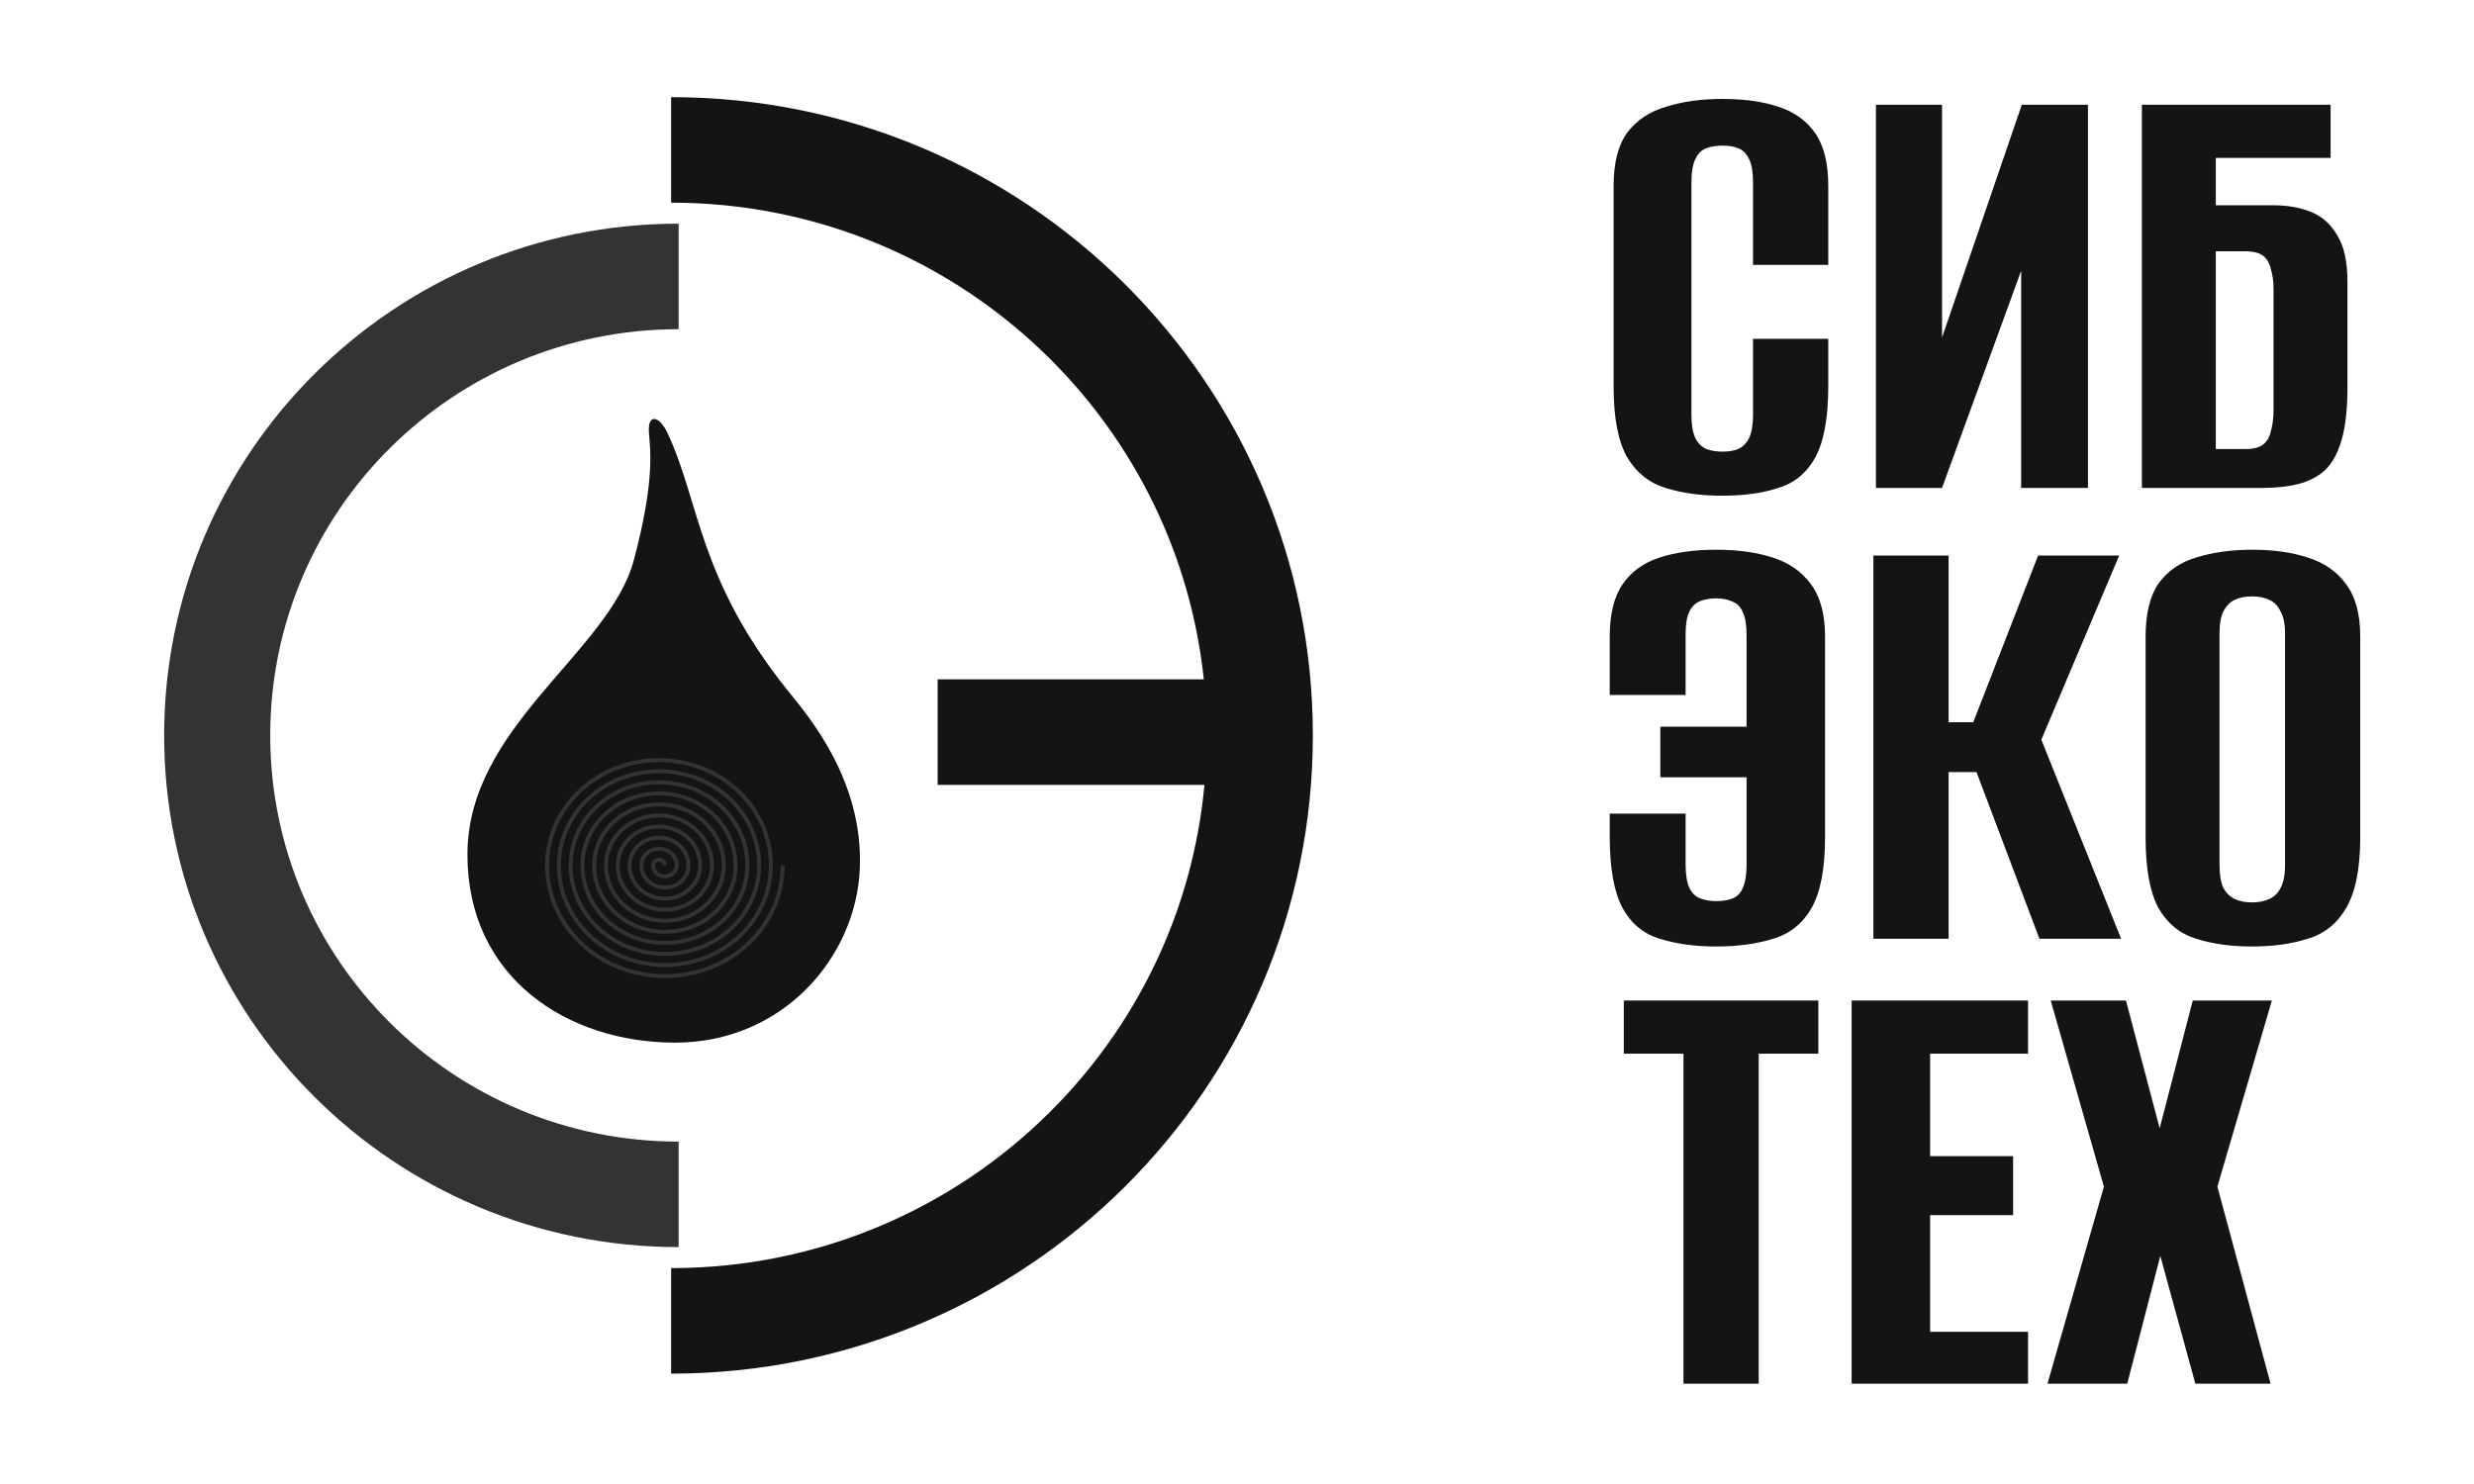
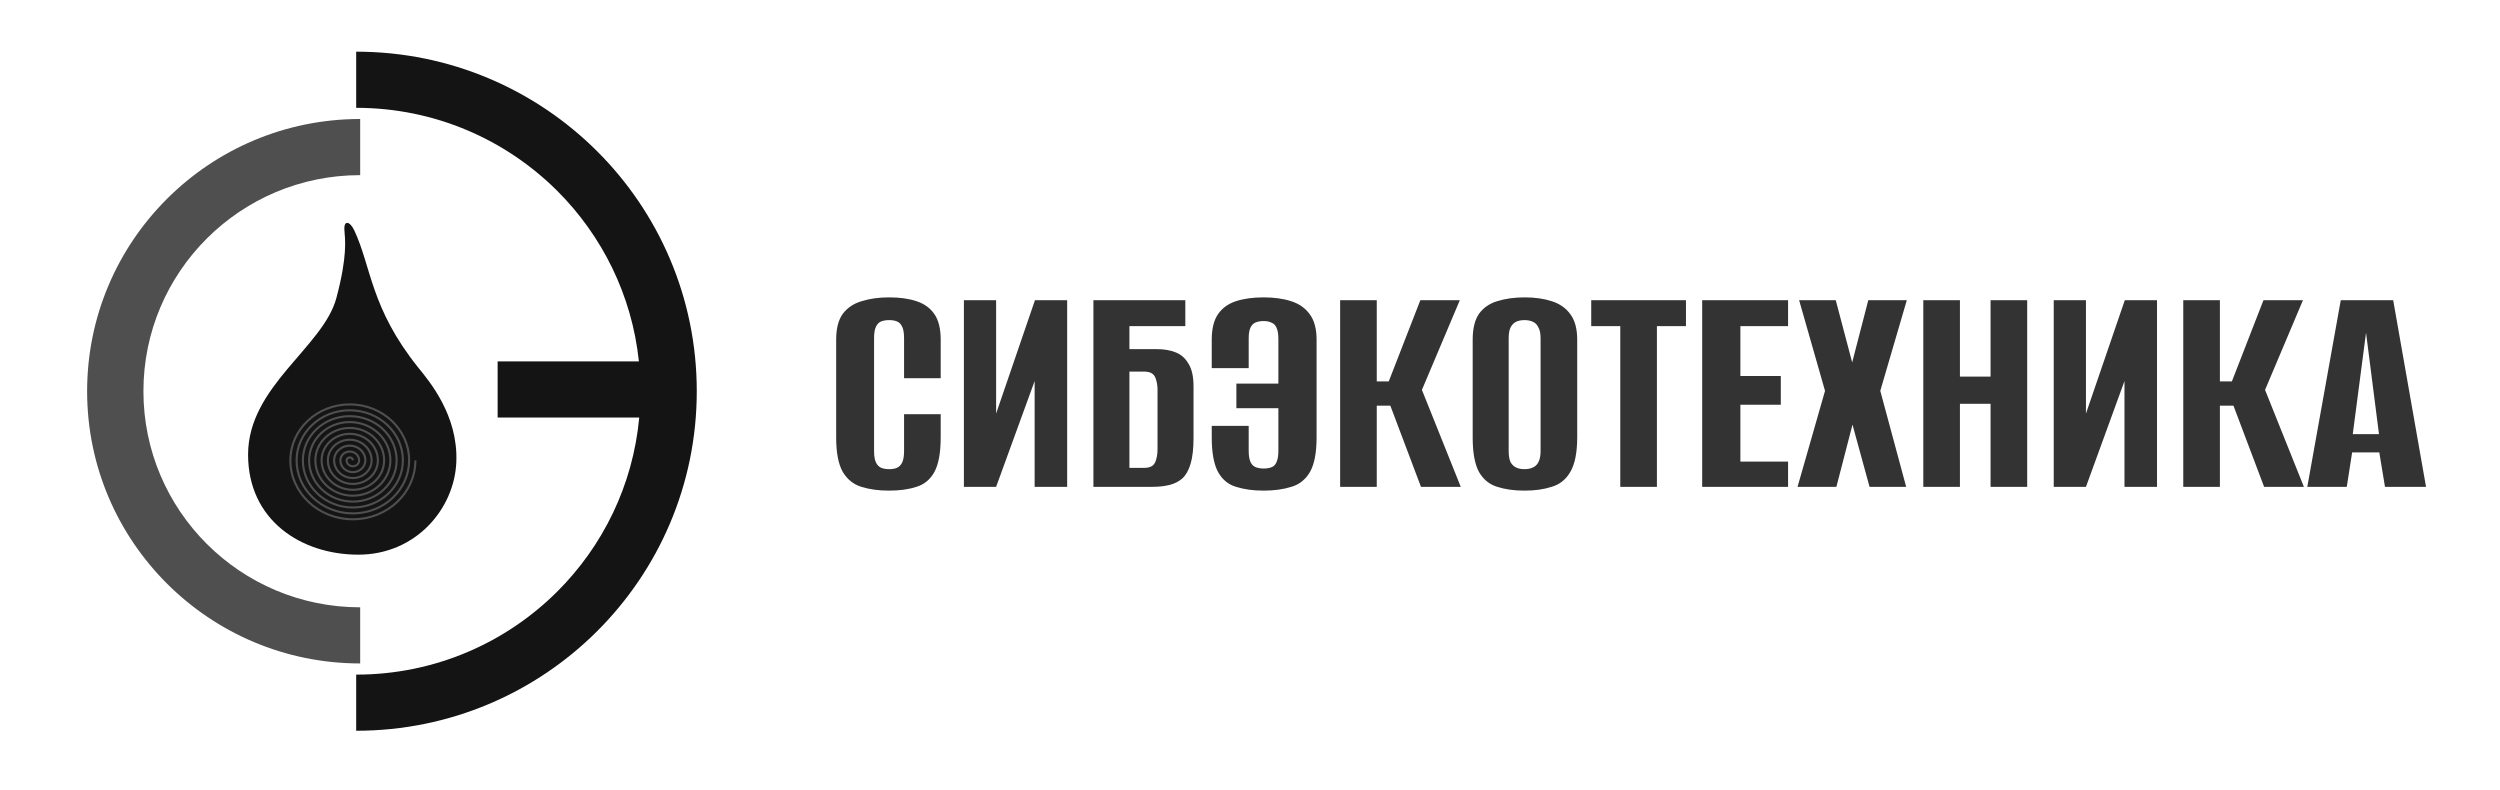
- <svg xmlns="http://www.w3.org/2000/svg" width="100" height="60" viewBox="0 0 100 60" fill="none">
-   <path d="M27.431 50.422C21.689 50.422 16.489 48.106 12.726 44.362C8.962 40.618 6.635 35.446 6.635 29.733C6.635 24.02 8.963 18.847 12.726 15.103C16.49 11.359 21.689 9.043 27.431 9.043V13.31C22.873 13.31 18.746 15.148 15.758 18.12C12.771 21.092 10.923 25.198 10.923 29.733C10.923 34.268 12.771 38.374 15.758 41.346C18.746 44.318 22.873 46.156 27.431 46.156V50.423V50.422Z" fill="#333333" />
-   <path d="M27.127 51.271C33.105 51.271 38.518 48.861 42.436 44.963C45.909 41.508 48.208 36.883 48.684 31.733H37.9V27.467H48.658C48.128 22.424 45.849 17.899 42.436 14.503C38.519 10.605 33.106 8.194 27.127 8.194V3.928C34.289 3.928 40.774 6.816 45.468 11.486C50.163 16.156 53.066 22.607 53.066 29.733C53.066 36.858 50.163 43.31 45.468 47.98C40.774 52.649 34.289 55.538 27.127 55.538V51.271L27.127 51.271Z" fill="#141414" />
-   <path fill-rule="evenodd" clip-rule="evenodd" d="M26.984 17.515C28.291 20.299 28.221 23.406 31.836 27.913C32.692 28.97 34.895 31.546 34.755 35.105C34.613 38.69 31.653 42.155 27.291 42.155C22.928 42.155 18.894 39.529 18.894 34.553C18.894 29.351 24.62 26.389 25.621 22.64C26.477 19.433 26.283 18.192 26.23 17.485C26.173 16.709 26.648 16.797 26.984 17.515Z" fill="#141414" />
-   <path d="M26.794 34.988C26.794 34.949 26.777 34.914 26.75 34.888C26.721 34.861 26.681 34.844 26.636 34.844C26.592 34.844 26.552 34.861 26.523 34.888C26.495 34.914 26.479 34.949 26.479 34.988C26.479 35.089 26.522 35.181 26.593 35.247C26.664 35.314 26.764 35.356 26.874 35.356C26.985 35.356 27.084 35.314 27.156 35.247C27.226 35.181 27.27 35.089 27.27 34.988C27.27 34.826 27.2 34.678 27.086 34.571C26.971 34.463 26.812 34.397 26.636 34.397C26.46 34.397 26.301 34.463 26.187 34.571C26.073 34.678 26.003 34.825 26.003 34.988C26.003 35.213 26.1 35.416 26.256 35.563C26.414 35.712 26.633 35.804 26.875 35.804C27.117 35.804 27.335 35.712 27.493 35.563C27.649 35.416 27.746 35.213 27.746 34.988C27.746 34.702 27.622 34.442 27.423 34.255C27.222 34.066 26.944 33.949 26.636 33.949C26.329 33.949 26.05 34.066 25.849 34.255C25.65 34.442 25.526 34.702 25.526 34.988C25.526 35.336 25.677 35.652 25.919 35.88C26.163 36.109 26.501 36.251 26.874 36.251C27.247 36.251 27.585 36.109 27.829 35.88C28.072 35.651 28.222 35.336 28.222 34.988C28.222 34.578 28.045 34.207 27.759 33.938C27.472 33.668 27.075 33.501 26.636 33.501C26.197 33.501 25.8 33.668 25.513 33.938C25.227 34.207 25.05 34.578 25.05 34.988C25.05 35.46 25.254 35.887 25.583 36.197C25.913 36.507 26.369 36.699 26.874 36.699C27.379 36.699 27.835 36.507 28.166 36.197C28.494 35.887 28.698 35.46 28.698 34.988C28.698 34.454 28.468 33.971 28.096 33.621C27.723 33.27 27.206 33.053 26.636 33.053C26.066 33.053 25.549 33.27 25.176 33.621C24.805 33.971 24.574 34.455 24.574 34.988C24.574 35.583 24.831 36.123 25.246 36.513C25.663 36.904 26.238 37.147 26.874 37.147C27.51 37.147 28.086 36.905 28.502 36.513C28.918 36.123 29.174 35.583 29.174 34.988C29.174 34.331 28.891 33.736 28.432 33.305C27.973 32.873 27.338 32.605 26.636 32.605C25.934 32.605 25.299 32.873 24.84 33.305C24.382 33.736 24.098 34.331 24.098 34.988C24.098 35.707 24.408 36.358 24.91 36.83C25.412 37.302 26.107 37.594 26.874 37.594C27.642 37.594 28.337 37.302 28.839 36.83C29.34 36.358 29.651 35.707 29.651 34.988C29.651 34.207 29.314 33.5 28.77 32.988C28.224 32.475 27.47 32.158 26.636 32.158C25.803 32.158 25.049 32.475 24.503 32.988C23.959 33.5 23.622 34.207 23.622 34.988C23.622 35.831 23.986 36.594 24.573 37.146C25.161 37.7 25.975 38.042 26.874 38.042C27.773 38.042 28.587 37.7 29.176 37.146C29.763 36.594 30.127 35.831 30.127 34.988C30.127 34.083 29.736 33.264 29.106 32.672C28.474 32.078 27.601 31.71 26.636 31.71C25.671 31.71 24.798 32.078 24.167 32.671C23.536 33.264 23.146 34.083 23.146 34.988C23.146 35.954 23.563 36.829 24.236 37.463C24.911 38.097 25.844 38.49 26.874 38.49C27.905 38.49 28.837 38.097 29.512 37.463C30.186 36.83 30.602 35.954 30.602 34.988C30.602 33.96 30.159 33.029 29.443 32.355C28.725 31.68 27.733 31.262 26.636 31.262C25.54 31.262 24.548 31.68 23.83 32.355C23.113 33.029 22.67 33.96 22.67 34.988C22.67 36.078 23.14 37.065 23.9 37.779C24.661 38.495 25.713 38.938 26.875 38.938C28.037 38.938 29.089 38.495 29.85 37.779C30.609 37.065 31.079 36.078 31.079 34.988C31.079 33.836 30.582 32.793 29.78 32.038C28.976 31.282 27.865 30.814 26.637 30.814C25.409 30.814 24.298 31.282 23.494 32.038C22.691 32.793 22.195 33.836 22.195 34.988C22.195 36.202 22.718 37.301 23.564 38.096C24.411 38.892 25.582 39.385 26.875 39.385C28.169 39.385 29.34 38.892 30.186 38.096C31.032 37.301 31.555 36.201 31.555 34.988H31.716C31.716 36.247 31.174 37.387 30.296 38.212C29.421 39.036 28.211 39.545 26.875 39.545C25.539 39.545 24.329 39.036 23.453 38.212C22.576 37.387 22.033 36.247 22.033 34.988C22.033 33.791 22.55 32.706 23.384 31.922C24.216 31.139 25.367 30.654 26.637 30.654C27.907 30.654 29.057 31.139 29.89 31.922C30.724 32.706 31.24 33.791 31.24 34.988C31.24 36.123 30.751 37.152 29.959 37.895C29.17 38.638 28.079 39.098 26.875 39.098C25.671 39.098 24.58 38.638 23.79 37.895C22.999 37.151 22.509 36.123 22.509 34.988C22.509 33.914 22.972 32.942 23.72 32.239C24.467 31.537 25.498 31.102 26.637 31.102C27.775 31.102 28.806 31.536 29.553 32.239C30.301 32.942 30.764 33.914 30.764 34.988C30.764 36 30.328 36.916 29.623 37.579C28.919 38.241 27.948 38.65 26.875 38.65C25.802 38.65 24.83 38.241 24.127 37.579C23.422 36.916 22.986 36 22.986 34.988C22.986 34.038 23.395 33.178 24.057 32.555C24.718 31.934 25.63 31.549 26.637 31.549C27.644 31.549 28.556 31.934 29.217 32.555C29.879 33.177 30.288 34.037 30.288 34.987C30.288 35.876 29.905 36.68 29.287 37.262C28.669 37.843 27.817 38.202 26.875 38.202C25.934 38.202 25.081 37.843 24.464 37.262C23.845 36.68 23.462 35.876 23.462 34.987C23.462 34.161 23.819 33.413 24.394 32.871C24.968 32.331 25.762 31.997 26.637 31.997C27.513 31.997 28.306 32.331 28.88 32.871C29.456 33.413 29.812 34.161 29.812 34.987C29.812 35.752 29.482 36.444 28.95 36.945C28.418 37.445 27.685 37.754 26.875 37.754C26.065 37.754 25.331 37.445 24.8 36.945C24.267 36.444 23.938 35.752 23.938 34.987C23.938 34.284 24.241 33.648 24.73 33.188C25.218 32.729 25.893 32.445 26.637 32.445C27.381 32.445 28.055 32.729 28.543 33.188C29.033 33.648 29.336 34.284 29.336 34.987C29.336 35.628 29.059 36.209 28.613 36.629C28.168 37.047 27.553 37.306 26.875 37.306C26.196 37.306 25.582 37.047 25.137 36.629C24.69 36.209 24.414 35.628 24.414 34.987C24.414 34.408 24.663 33.884 25.067 33.505C25.469 33.126 26.024 32.892 26.637 32.892C27.249 32.892 27.805 33.126 28.207 33.505C28.61 33.884 28.86 34.408 28.86 34.987C28.86 35.505 28.637 35.973 28.277 36.312C27.918 36.65 27.422 36.859 26.875 36.859C26.328 36.859 25.832 36.65 25.473 36.312C25.113 35.973 24.89 35.505 24.89 34.987C24.89 34.532 25.086 34.119 25.403 33.821C25.719 33.524 26.155 33.34 26.637 33.34C27.118 33.34 27.554 33.524 27.87 33.821C28.187 34.12 28.383 34.532 28.383 34.987C28.383 35.381 28.214 35.737 27.94 35.995C27.667 36.252 27.29 36.41 26.875 36.41C26.459 36.41 26.083 36.252 25.81 35.995C25.536 35.737 25.366 35.381 25.366 34.987C25.366 34.656 25.509 34.355 25.74 34.138C25.97 33.922 26.287 33.788 26.637 33.788C26.987 33.788 27.304 33.922 27.534 34.138C27.765 34.355 27.907 34.656 27.907 34.988C27.907 35.257 27.791 35.502 27.603 35.679C27.417 35.855 27.159 35.963 26.875 35.963C26.591 35.963 26.333 35.855 26.146 35.679C25.958 35.502 25.842 35.258 25.842 34.988C25.842 34.779 25.932 34.591 26.077 34.455C26.221 34.319 26.419 34.236 26.637 34.236C26.855 34.236 27.053 34.319 27.197 34.455C27.341 34.591 27.431 34.779 27.431 34.988C27.431 35.134 27.368 35.267 27.266 35.362C27.166 35.457 27.027 35.516 26.875 35.516C26.722 35.516 26.584 35.457 26.483 35.362C26.381 35.267 26.318 35.134 26.318 34.988C26.318 34.903 26.355 34.827 26.413 34.771C26.471 34.717 26.55 34.684 26.637 34.684C26.723 34.684 26.803 34.717 26.86 34.771C26.919 34.827 26.955 34.903 26.955 34.988H26.794L26.794 34.988Z" fill="#333333" />
-   <path d="M69.6 20.042C68.744 20.042 67.984 19.937 67.32 19.727C66.673 19.535 66.158 19.125 65.773 18.495C65.406 17.849 65.223 16.896 65.223 15.638V7.512C65.223 6.586 65.406 5.87 65.773 5.363C66.158 4.856 66.682 4.507 67.346 4.315C68.01 4.105 68.77 4 69.626 4C70.5 4 71.251 4.105 71.881 4.315C72.527 4.524 73.025 4.882 73.375 5.389C73.724 5.896 73.899 6.604 73.899 7.512V10.71H70.858V7.381C70.858 6.962 70.806 6.647 70.701 6.438C70.596 6.211 70.448 6.062 70.255 5.992C70.081 5.922 69.871 5.887 69.626 5.887C69.382 5.887 69.163 5.922 68.971 5.992C68.779 6.062 68.63 6.211 68.525 6.438C68.421 6.647 68.368 6.962 68.368 7.381V16.765C68.368 17.167 68.421 17.482 68.525 17.709C68.63 17.919 68.779 18.067 68.971 18.155C69.163 18.225 69.382 18.26 69.626 18.26C69.871 18.26 70.081 18.225 70.255 18.155C70.448 18.067 70.596 17.919 70.701 17.709C70.806 17.482 70.858 17.167 70.858 16.765V13.699H73.899V15.612C73.899 16.888 73.724 17.849 73.375 18.495C73.025 19.125 72.527 19.535 71.881 19.727C71.251 19.937 70.491 20.042 69.6 20.042Z" fill="#141414" />
-   <path d="M75.825 19.727V4.236H78.498V13.646L81.722 4.236H84.396V19.727H81.696V10.946L78.498 19.727H75.825Z" fill="#141414" />
-   <path d="M86.576 19.727V4.236H94.204V6.385H89.564V8.299H91.871C92.447 8.299 92.954 8.386 93.391 8.561C93.845 8.736 94.204 9.05 94.466 9.505C94.745 9.941 94.885 10.571 94.885 11.392V15.665C94.885 16.538 94.806 17.246 94.649 17.788C94.492 18.329 94.265 18.74 93.968 19.02C93.671 19.282 93.312 19.465 92.893 19.57C92.474 19.675 91.993 19.727 91.451 19.727H86.576ZM90.77 18.155C91.084 18.155 91.32 18.094 91.478 17.971C91.635 17.849 91.74 17.665 91.792 17.421C91.862 17.176 91.897 16.896 91.897 16.582V11.68C91.897 11.383 91.862 11.121 91.792 10.894C91.74 10.649 91.635 10.466 91.478 10.343C91.32 10.221 91.076 10.16 90.744 10.16H89.564V18.155H90.77Z" fill="#141414" />
-   <path d="M69.365 38.268C68.509 38.268 67.749 38.163 67.085 37.954C66.438 37.761 65.94 37.351 65.591 36.722C65.241 36.075 65.066 35.114 65.066 33.838V32.895H68.133V34.965C68.133 35.367 68.186 35.682 68.29 35.909C68.395 36.119 68.544 36.258 68.736 36.328C68.928 36.398 69.138 36.433 69.365 36.433C69.627 36.433 69.846 36.398 70.021 36.328C70.213 36.258 70.353 36.119 70.44 35.909C70.545 35.682 70.597 35.367 70.597 34.965V31.427H67.111V29.382H70.597V25.686C70.597 25.267 70.545 24.952 70.44 24.742C70.353 24.533 70.213 24.393 70.021 24.323C69.846 24.236 69.627 24.192 69.365 24.192C69.138 24.192 68.928 24.227 68.736 24.297C68.544 24.367 68.395 24.507 68.29 24.716C68.186 24.926 68.133 25.232 68.133 25.634V28.098H65.066V25.738C65.066 24.83 65.241 24.122 65.591 23.615C65.94 23.109 66.438 22.75 67.085 22.541C67.731 22.331 68.492 22.226 69.365 22.226C70.239 22.226 70.999 22.331 71.646 22.541C72.31 22.75 72.825 23.109 73.192 23.615C73.577 24.122 73.769 24.83 73.769 25.738V33.864C73.769 35.123 73.585 36.075 73.219 36.722C72.852 37.351 72.336 37.761 71.672 37.954C71.008 38.163 70.239 38.268 69.365 38.268Z" fill="#141414" />
-   <path d="M75.723 37.954V22.462H78.764V29.199H79.76L82.381 22.462H85.658L82.512 29.906L85.736 37.954H82.434L79.891 31.217H78.764V37.954H75.723Z" fill="#141414" />
-   <path d="M91.025 38.268C90.169 38.268 89.417 38.163 88.771 37.954C88.124 37.761 87.617 37.351 87.25 36.722C86.901 36.075 86.726 35.123 86.726 33.864V25.738C86.726 24.812 86.901 24.096 87.25 23.589C87.617 23.082 88.124 22.733 88.771 22.541C89.435 22.331 90.195 22.226 91.051 22.226C91.89 22.226 92.633 22.331 93.279 22.541C93.943 22.75 94.459 23.109 94.826 23.615C95.21 24.122 95.402 24.83 95.402 25.738V33.838C95.402 35.114 95.21 36.075 94.826 36.722C94.459 37.351 93.943 37.761 93.279 37.954C92.633 38.163 91.881 38.268 91.025 38.268ZM91.025 36.486C91.287 36.486 91.514 36.442 91.707 36.355C91.916 36.267 92.073 36.119 92.178 35.909C92.301 35.682 92.362 35.376 92.362 34.992V25.608C92.362 25.223 92.301 24.926 92.178 24.716C92.073 24.489 91.916 24.332 91.707 24.244C91.514 24.157 91.287 24.113 91.025 24.113C90.763 24.113 90.536 24.157 90.343 24.244C90.151 24.332 89.994 24.489 89.872 24.716C89.767 24.926 89.714 25.223 89.714 25.608V34.992C89.714 35.376 89.767 35.682 89.872 35.909C89.994 36.119 90.151 36.267 90.343 36.355C90.536 36.442 90.763 36.486 91.025 36.486Z" fill="#141414" />
-   <path d="M68.046 55.944V42.602H65.635V40.453H73.498V42.602H71.087V55.944H68.046Z" fill="#141414" />
-   <path d="M74.844 55.944V40.453H81.974V42.602H78.016V46.744H81.371V49.129H78.016V53.847H81.974V55.944H74.844Z" fill="#141414" />
-   <path d="M82.76 55.944L85.041 47.976L82.891 40.453H85.932L87.295 45.617L88.632 40.453H91.83L89.628 47.976L91.777 55.944H88.737L87.321 50.78L85.984 55.944H82.76Z" fill="#141414" />
+ <svg xmlns="http://www.w3.org/2000/svg" width="380" height="120" viewBox="0 0 380 120" fill="none">
+   <path d="M54.748 100.845C43.286 100.845 32.91 96.213 25.399 88.725C17.887 81.236 13.242 70.892 13.242 59.466C13.242 48.04 17.888 37.695 25.399 30.207C32.91 22.719 43.286 18.087 54.748 18.087V26.621C45.649 26.621 37.412 30.297 31.45 36.241C25.488 42.185 21.801 50.396 21.801 59.467C21.801 68.537 25.489 76.749 31.45 82.693C37.412 88.636 45.649 92.312 54.748 92.312V100.846V100.845Z" fill="#4F4F4F" />
+   <path d="M54.14 102.542C66.072 102.542 76.875 97.721 84.693 89.926C91.626 83.015 96.213 73.766 97.164 63.467H75.641V54.933H97.112C96.054 44.847 91.506 35.797 84.694 29.005C76.875 21.21 66.073 16.389 54.14 16.389V7.855C68.435 7.855 81.377 13.632 90.746 22.972C100.114 32.311 105.909 45.214 105.909 59.465C105.909 73.716 100.114 86.62 90.746 95.959C81.377 105.298 68.435 111.075 54.14 111.075V102.542L54.14 102.542Z" fill="#141414" />
+   <path fill-rule="evenodd" clip-rule="evenodd" d="M53.855 35.029C56.462 40.599 56.324 46.812 63.538 55.827C65.247 57.94 69.644 63.093 69.363 70.211C69.081 77.379 63.173 84.309 54.466 84.309C45.76 84.309 37.708 79.059 37.708 69.107C37.708 58.703 49.137 52.779 51.134 45.281C52.842 38.865 52.455 36.385 52.35 34.971C52.235 33.418 53.183 33.594 53.855 35.029Z" fill="#141414" />
+   <path d="M53.475 69.977C53.475 69.898 53.441 69.828 53.387 69.776C53.33 69.722 53.249 69.689 53.16 69.689C53.071 69.689 52.991 69.722 52.934 69.776C52.879 69.828 52.845 69.898 52.845 69.977C52.845 70.178 52.932 70.361 53.073 70.494C53.216 70.629 53.415 70.712 53.636 70.712C53.856 70.712 54.055 70.629 54.197 70.494C54.338 70.362 54.425 70.178 54.425 69.977C54.425 69.651 54.285 69.356 54.058 69.143C53.829 68.927 53.512 68.793 53.161 68.793C52.809 68.793 52.491 68.927 52.263 69.142C52.036 69.356 51.896 69.651 51.896 69.977C51.896 70.426 52.089 70.833 52.402 71.127C52.717 71.424 53.153 71.608 53.636 71.608C54.119 71.608 54.555 71.424 54.87 71.127C55.182 70.833 55.375 70.426 55.375 69.977C55.375 69.404 55.128 68.885 54.73 68.51C54.329 68.132 53.774 67.898 53.16 67.898C52.547 67.898 51.991 68.132 51.59 68.51C51.192 68.885 50.945 69.404 50.945 69.976C50.945 70.672 51.245 71.303 51.729 71.759C52.216 72.218 52.89 72.502 53.635 72.502C54.38 72.502 55.054 72.218 55.541 71.759C56.025 71.302 56.325 70.672 56.325 69.976C56.325 69.156 55.972 68.414 55.402 67.876C54.828 67.336 54.036 67.002 53.16 67.002C52.284 67.002 51.491 67.336 50.918 67.876C50.348 68.414 49.995 69.156 49.995 69.976C49.995 70.919 50.401 71.774 51.057 72.393C51.716 73.014 52.628 73.398 53.635 73.398C54.642 73.398 55.553 73.014 56.212 72.393C56.868 71.774 57.275 70.92 57.275 69.976C57.275 68.909 56.816 67.942 56.073 67.243C55.329 66.54 54.298 66.106 53.16 66.106C52.022 66.106 50.991 66.54 50.247 67.243C49.505 67.942 49.045 68.909 49.045 69.976C49.045 71.167 49.558 72.245 50.386 73.026C51.217 73.809 52.366 74.294 53.636 74.294C54.905 74.294 56.054 73.809 56.885 73.026C57.713 72.245 58.225 71.166 58.225 69.976C58.225 68.662 57.66 67.471 56.745 66.609C55.828 65.746 54.561 65.211 53.16 65.211C51.76 65.211 50.491 65.746 49.575 66.609C48.661 67.471 48.095 68.662 48.095 69.976C48.095 71.414 48.714 72.716 49.714 73.659C50.717 74.604 52.103 75.189 53.636 75.189C55.167 75.189 56.554 74.604 57.557 73.659C58.557 72.716 59.176 71.414 59.176 69.976C59.176 68.414 58.505 67 57.418 65.976C56.329 64.95 54.824 64.315 53.161 64.315C51.497 64.315 49.992 64.95 48.903 65.976C47.817 67 47.145 68.414 47.145 69.976C47.145 71.662 47.87 73.187 49.042 74.292C50.217 75.399 51.842 76.085 53.636 76.085C55.43 76.085 57.054 75.4 58.229 74.292C59.401 73.188 60.126 71.662 60.126 69.976C60.126 68.167 59.348 66.529 58.09 65.344C56.829 64.155 55.086 63.42 53.161 63.42C51.235 63.42 49.492 64.155 48.231 65.343C46.974 66.529 46.195 68.167 46.195 69.976C46.195 71.909 47.027 73.658 48.371 74.926C49.718 76.195 51.579 76.98 53.636 76.98C55.692 76.98 57.553 76.195 58.901 74.926C60.245 73.659 61.076 71.909 61.076 69.976C61.076 67.92 60.191 66.058 58.761 64.71C57.329 63.36 55.348 62.524 53.161 62.524C50.973 62.524 48.992 63.36 47.56 64.71C46.13 66.058 45.245 67.92 45.245 69.976C45.245 72.156 46.183 74.13 47.7 75.559C49.218 76.99 51.317 77.876 53.637 77.876C55.956 77.876 58.055 76.99 59.574 75.558C61.089 74.129 62.027 72.156 62.027 69.976C62.027 67.672 61.036 65.586 59.434 64.077C57.83 62.564 55.612 61.629 53.162 61.629C50.711 61.629 48.493 62.564 46.889 64.077C45.287 65.587 44.297 67.673 44.297 69.976C44.297 72.403 45.341 74.601 47.028 76.192C48.719 77.785 51.056 78.77 53.637 78.77C56.219 78.77 58.556 77.785 60.246 76.192C61.934 74.601 62.978 72.403 62.978 69.976H63.299C63.299 72.495 62.216 74.774 60.465 76.424C58.717 78.072 56.302 79.091 53.637 79.091C50.971 79.091 48.556 78.072 46.808 76.424C45.058 74.774 43.974 72.494 43.974 69.976C43.974 67.581 45.004 65.413 46.669 63.844C48.331 62.278 50.627 61.309 53.161 61.309C55.696 61.309 57.991 62.277 59.654 63.844C61.318 65.413 62.348 67.581 62.348 69.976C62.348 72.247 61.372 74.303 59.793 75.791C58.217 77.276 56.039 78.195 53.636 78.195C51.233 78.195 49.056 77.276 47.48 75.791C45.901 74.303 44.924 72.246 44.924 69.975C44.924 67.828 45.848 65.883 47.341 64.477C48.831 63.073 50.889 62.203 53.161 62.203C55.433 62.203 57.492 63.072 58.982 64.477C60.475 65.884 61.398 67.828 61.398 69.975C61.398 71.999 60.528 73.832 59.121 75.158C57.717 76.481 55.778 77.3 53.637 77.3C51.495 77.3 49.556 76.481 48.152 75.158C46.745 73.832 45.875 71.999 45.875 69.975C45.875 68.075 46.693 66.355 48.013 65.11C49.331 63.867 51.152 63.099 53.162 63.099C55.172 63.099 56.992 63.867 58.311 65.11C59.632 66.355 60.449 68.075 60.449 69.975C60.449 71.751 59.685 73.36 58.45 74.524C57.218 75.685 55.516 76.404 53.637 76.404C51.758 76.404 50.057 75.685 48.824 74.524C47.59 73.36 46.826 71.751 46.826 69.975C46.826 68.322 47.537 66.826 48.685 65.743C49.831 64.662 51.415 63.994 53.162 63.994C54.91 63.994 56.492 64.662 57.639 65.743C58.788 66.826 59.498 68.322 59.498 69.975C59.498 71.504 58.84 72.888 57.778 73.89C56.717 74.89 55.253 75.508 53.637 75.508C52.021 75.508 50.556 74.89 49.495 73.89C48.433 72.889 47.775 71.504 47.775 69.975C47.775 68.569 48.379 67.297 49.356 66.376C50.331 65.457 51.676 64.889 53.161 64.889C54.646 64.889 55.991 65.457 56.966 66.376C57.943 67.297 58.548 68.569 58.548 69.975C58.548 71.257 57.996 72.417 57.105 73.257C56.217 74.094 54.99 74.612 53.636 74.612C52.282 74.612 51.056 74.094 50.167 73.257C49.276 72.417 48.725 71.257 48.725 69.975C48.725 68.817 49.223 67.768 50.028 67.009C50.83 66.253 51.938 65.785 53.161 65.785C54.384 65.785 55.492 66.253 56.294 67.009C57.099 67.768 57.598 68.817 57.598 69.975C57.598 71.01 57.153 71.946 56.434 72.624C55.718 73.299 54.728 73.717 53.637 73.717C52.545 73.717 51.556 73.299 50.839 72.624C50.12 71.947 49.675 71.01 49.675 69.975C49.675 69.064 50.067 68.239 50.7 67.642C51.33 67.049 52.2 66.68 53.161 66.68C54.121 66.68 54.992 67.048 55.623 67.642C56.256 68.239 56.647 69.064 56.647 69.975C56.647 70.762 56.309 71.475 55.762 71.99C55.218 72.503 54.466 72.821 53.637 72.821C52.807 72.821 52.055 72.503 51.511 71.99C50.964 71.475 50.626 70.762 50.626 69.975C50.626 69.311 50.911 68.71 51.372 68.276C51.831 67.844 52.463 67.576 53.162 67.576C53.86 67.576 54.492 67.844 54.951 68.276C55.412 68.71 55.697 69.311 55.697 69.975C55.697 70.515 55.465 71.004 55.09 71.358C54.718 71.709 54.203 71.927 53.637 71.927C53.069 71.927 52.556 71.709 52.183 71.358C51.807 71.005 51.575 70.515 51.575 69.975C51.575 69.559 51.755 69.182 52.044 68.909C52.331 68.639 52.726 68.472 53.161 68.472C53.597 68.472 53.992 68.639 54.279 68.909C54.568 69.182 54.747 69.559 54.747 69.975C54.747 70.268 54.621 70.534 54.418 70.725C54.217 70.914 53.941 71.031 53.636 71.031C53.332 71.031 53.055 70.914 52.855 70.725C52.651 70.534 52.525 70.268 52.525 69.975C52.525 69.806 52.598 69.653 52.715 69.542C52.83 69.435 52.988 69.367 53.161 69.367C53.334 69.367 53.493 69.435 53.607 69.542C53.724 69.653 53.797 69.806 53.797 69.975H53.476L53.475 69.977Z" fill="#4F4F4F" />
+   <path d="M135.114 74.576C133.546 74.576 132.154 74.384 130.938 74C129.754 73.648 128.81 72.896 128.106 71.744C127.434 70.56 127.098 68.816 127.098 66.512V51.632C127.098 49.936 127.434 48.624 128.106 47.696C128.81 46.768 129.77 46.128 130.986 45.776C132.202 45.392 133.594 45.2 135.162 45.2C136.762 45.2 138.138 45.392 139.29 45.776C140.474 46.16 141.386 46.816 142.026 47.744C142.666 48.672 142.986 49.968 142.986 51.632V57.488H137.418V51.392C137.418 50.624 137.322 50.048 137.13 49.664C136.938 49.248 136.666 48.976 136.314 48.848C135.994 48.72 135.61 48.656 135.162 48.656C134.714 48.656 134.314 48.72 133.962 48.848C133.61 48.976 133.338 49.248 133.146 49.664C132.954 50.048 132.858 50.624 132.858 51.392V68.576C132.858 69.312 132.954 69.888 133.146 70.304C133.338 70.688 133.61 70.96 133.962 71.12C134.314 71.248 134.714 71.312 135.162 71.312C135.61 71.312 135.994 71.248 136.314 71.12C136.666 70.96 136.938 70.688 137.13 70.304C137.322 69.888 137.418 69.312 137.418 68.576V62.96H142.986V66.464C142.986 68.8 142.666 70.56 142.026 71.744C141.386 72.896 140.474 73.648 139.29 74C138.138 74.384 136.746 74.576 135.114 74.576ZM146.513 74V45.632H151.409V62.864L157.313 45.632H162.209V74H157.265V57.92L151.409 74H146.513ZM166.2 74V45.632H180.168V49.568H171.672V53.072H175.896C176.952 53.072 177.88 53.232 178.68 53.552C179.512 53.872 180.168 54.448 180.648 55.28C181.16 56.08 181.416 57.232 181.416 58.736V66.56C181.416 68.16 181.272 69.456 180.984 70.448C180.696 71.44 180.28 72.192 179.736 72.704C179.192 73.184 178.536 73.52 177.768 73.712C177 73.904 176.12 74 175.128 74H166.2ZM173.88 71.12C174.456 71.12 174.888 71.008 175.176 70.784C175.464 70.56 175.656 70.224 175.752 69.776C175.88 69.328 175.944 68.816 175.944 68.24V59.264C175.944 58.72 175.88 58.24 175.752 57.824C175.656 57.376 175.464 57.04 175.176 56.816C174.888 56.592 174.44 56.48 173.832 56.48H171.672V71.12H173.88ZM192.057 74.576C190.489 74.576 189.097 74.384 187.881 74C186.697 73.648 185.785 72.896 185.145 71.744C184.505 70.56 184.185 68.8 184.185 66.464V64.736H189.801V68.528C189.801 69.264 189.897 69.84 190.089 70.256C190.281 70.64 190.553 70.896 190.905 71.024C191.257 71.152 191.641 71.216 192.057 71.216C192.537 71.216 192.937 71.152 193.257 71.024C193.609 70.896 193.865 70.64 194.025 70.256C194.217 69.84 194.313 69.264 194.313 68.528V62.048H187.929V58.304H194.313V51.536C194.313 50.768 194.217 50.192 194.025 49.808C193.865 49.424 193.609 49.168 193.257 49.04C192.937 48.88 192.537 48.8 192.057 48.8C191.641 48.8 191.257 48.864 190.905 48.992C190.553 49.12 190.281 49.376 190.089 49.76C189.897 50.144 189.801 50.704 189.801 51.44V55.952H184.185V51.632C184.185 49.968 184.505 48.672 185.145 47.744C185.785 46.816 186.697 46.16 187.881 45.776C189.065 45.392 190.457 45.2 192.057 45.2C193.657 45.2 195.049 45.392 196.233 45.776C197.449 46.16 198.393 46.816 199.065 47.744C199.769 48.672 200.121 49.968 200.121 51.632V66.512C200.121 68.816 199.785 70.56 199.113 71.744C198.441 72.896 197.497 73.648 196.281 74C195.065 74.384 193.657 74.576 192.057 74.576ZM203.7 74V45.632H209.268V57.968H211.092L215.892 45.632H221.892L216.132 59.264L222.036 74H215.988L211.332 61.664H209.268V74H203.7ZM231.72 74.576C230.152 74.576 228.776 74.384 227.592 74C226.408 73.648 225.48 72.896 224.808 71.744C224.168 70.56 223.848 68.816 223.848 66.512V51.632C223.848 49.936 224.168 48.624 224.808 47.696C225.48 46.768 226.408 46.128 227.592 45.776C228.808 45.392 230.2 45.2 231.768 45.2C233.304 45.2 234.664 45.392 235.848 45.776C237.064 46.16 238.008 46.816 238.68 47.744C239.384 48.672 239.736 49.968 239.736 51.632V66.464C239.736 68.8 239.384 70.56 238.68 71.744C238.008 72.896 237.064 73.648 235.848 74C234.664 74.384 233.288 74.576 231.72 74.576ZM231.72 71.312C232.2 71.312 232.616 71.232 232.968 71.072C233.352 70.912 233.64 70.64 233.832 70.256C234.056 69.84 234.168 69.28 234.168 68.576V51.392C234.168 50.688 234.056 50.144 233.832 49.76C233.64 49.344 233.352 49.056 232.968 48.896C232.616 48.736 232.2 48.656 231.72 48.656C231.24 48.656 230.824 48.736 230.472 48.896C230.12 49.056 229.832 49.344 229.608 49.76C229.416 50.144 229.32 50.688 229.32 51.392V68.576C229.32 69.28 229.416 69.84 229.608 70.256C229.832 70.64 230.12 70.912 230.472 71.072C230.824 71.232 231.24 71.312 231.72 71.312ZM246.282 74V49.568H241.866V45.632H256.266V49.568H251.85V74H246.282ZM258.731 74V45.632H271.787V49.568H264.539V57.152H270.683V61.52H264.539V70.16H271.787V74H258.731ZM273.227 74L277.403 59.408L273.467 45.632H279.035L281.531 55.088L283.979 45.632H289.835L285.803 59.408L289.739 74H284.171L281.579 64.544L279.131 74H273.227ZM292.341 74V45.632H297.909V57.248H302.565V45.632H308.133V74H302.565V61.376H297.909V74H292.341ZM312.169 74V45.632H317.065V62.864L322.969 45.632H327.865V74H322.921V57.92L317.065 74H312.169ZM331.856 74V45.632H337.424V57.968H339.248L344.048 45.632H350.048L344.288 59.264L350.192 74H344.144L339.488 61.664H337.424V74H331.856ZM350.709 74L355.797 45.632H363.765L368.757 74H362.517L361.653 68.768H357.525L356.709 74H350.709ZM357.621 65.984H361.605L359.637 50.576L357.621 65.984Z" fill="#333333" />
</svg>
